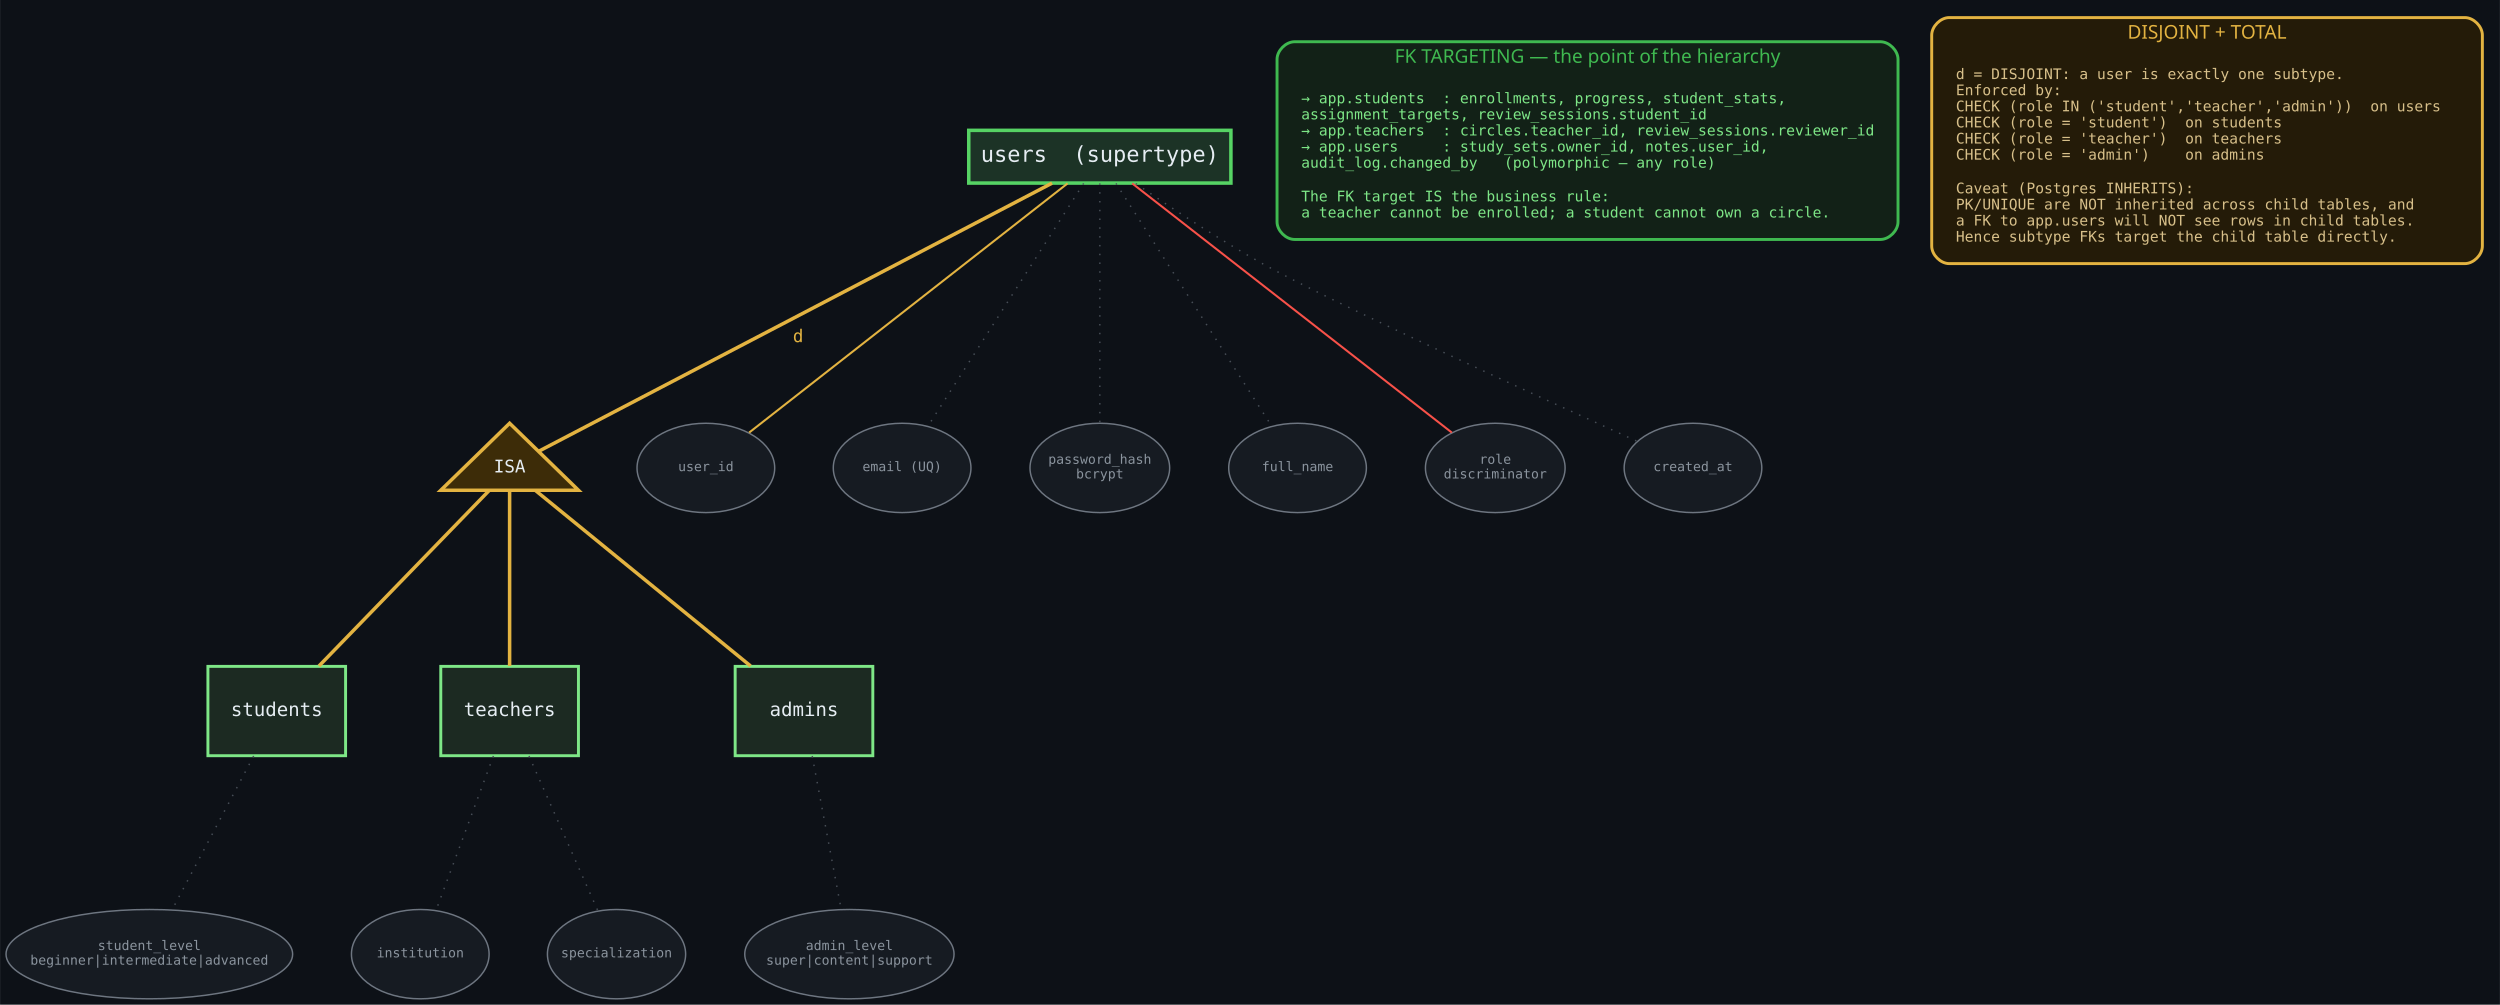
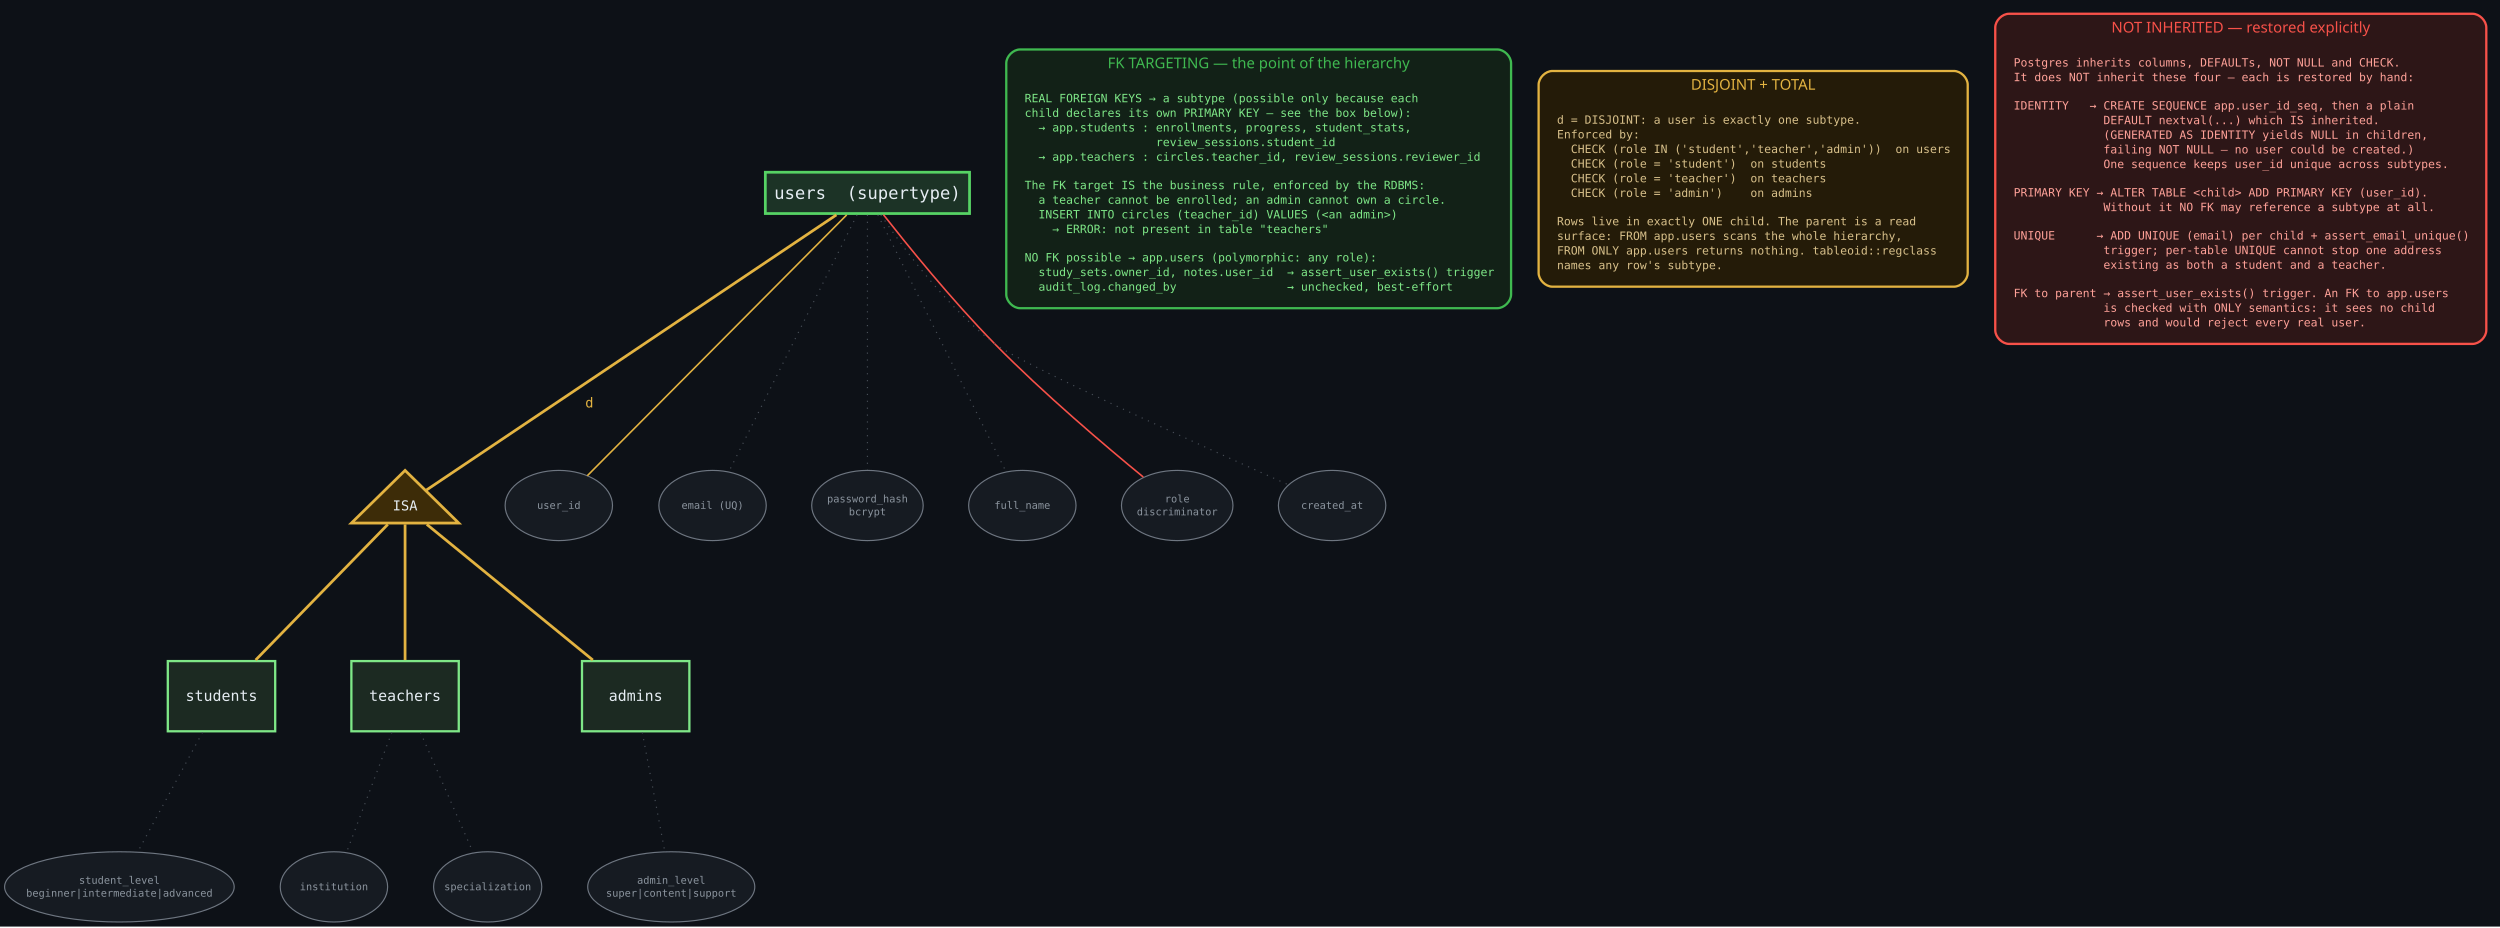
- <svg xmlns="http://www.w3.org/2000/svg" width="1707pt" height="686pt" viewBox="0.00 0.00 1706.93 686.00">
-   <g id="graph0" class="graph" transform="scale(1 1) rotate(0) translate(4 682)">
-     <polygon fill="#0d1117" stroke="transparent" points="-4,4 -4,-682 1702.93,-682 1702.93,4 -4,4" />
+ <svg xmlns="http://www.w3.org/2000/svg" width="2179pt" height="808pt" viewBox="0.00 0.00 2179.00 808.00">
+   <g id="graph0" class="graph" transform="scale(1 1) rotate(0) translate(4 803.6)">
+     <polygon fill="#0d1117" stroke="none" points="-4,4 -4,-803.6 2175.06,-803.6 2175.06,4 -4,4" />
    <g id="clust1" class="cluster">
-       <path fill="#122117" stroke="#3fb950" stroke-width="2" d="M879.93,-518.5C879.93,-518.5 1279.93,-518.5 1279.93,-518.5 1285.93,-518.5 1291.93,-524.5 1291.93,-530.5 1291.93,-530.5 1291.93,-641.5 1291.93,-641.5 1291.93,-647.5 1285.93,-653.5 1279.93,-653.5 1279.93,-653.5 879.93,-653.5 879.93,-653.5 873.93,-653.5 867.93,-647.5 867.93,-641.5 867.93,-641.5 867.93,-530.5 867.93,-530.5 867.93,-524.5 873.93,-518.5 879.93,-518.5" />
-       <text text-anchor="middle" x="1079.93" y="-639.1" font-family="DejaVu Sans Mono Bold" font-size="13.00" fill="#3fb950">FK TARGETING — the point of the hierarchy</text>
+       <path fill="#122117" stroke="#3fb950" stroke-width="2" d="M885.06,-534.98C885.06,-534.98 1301.06,-534.98 1301.06,-534.98 1307.06,-534.98 1313.06,-540.98 1313.06,-546.98 1313.06,-546.98 1313.06,-748.48 1313.06,-748.48 1313.06,-754.48 1307.06,-760.48 1301.06,-760.48 1301.06,-760.48 885.06,-760.48 885.06,-760.48 879.06,-760.48 873.06,-754.48 873.06,-748.48 873.06,-748.48 873.06,-546.98 873.06,-546.98 873.06,-540.98 879.06,-534.98 885.06,-534.98" />
+       <text xml:space="preserve" text-anchor="middle" x="1093.06" y="-744.12" font-family="DejaVu Sans Mono Bold" font-size="13.00" fill="#3fb950">FK TARGETING — the point of the hierarchy</text>
    </g>
    <g id="clust2" class="cluster">
-       <path fill="#241b08" stroke="#e3b341" stroke-width="2" d="M1326.93,-502C1326.93,-502 1678.93,-502 1678.93,-502 1684.93,-502 1690.93,-508 1690.93,-514 1690.93,-514 1690.93,-658 1690.93,-658 1690.93,-664 1684.93,-670 1678.93,-670 1678.93,-670 1326.93,-670 1326.93,-670 1320.93,-670 1314.93,-664 1314.93,-658 1314.93,-658 1314.93,-514 1314.93,-514 1314.93,-508 1320.93,-502 1326.93,-502" />
-       <text text-anchor="middle" x="1502.93" y="-655.6" font-family="DejaVu Sans Mono Bold" font-size="13.00" fill="#e3b341">DISJOINT + TOTAL</text>
+       <path fill="#241b08" stroke="#e3b341" stroke-width="2" d="M1349.06,-553.73C1349.06,-553.73 1699.06,-553.73 1699.06,-553.73 1705.06,-553.73 1711.06,-559.73 1711.06,-565.73 1711.06,-565.73 1711.06,-729.73 1711.06,-729.73 1711.06,-735.73 1705.06,-741.73 1699.06,-741.73 1699.06,-741.73 1349.06,-741.73 1349.06,-741.73 1343.06,-741.73 1337.06,-735.73 1337.06,-729.73 1337.06,-729.73 1337.06,-565.73 1337.06,-565.73 1337.06,-559.73 1343.06,-553.73 1349.06,-553.73" />
+       <text xml:space="preserve" text-anchor="middle" x="1524.06" y="-725.38" font-family="DejaVu Sans Mono Bold" font-size="13.00" fill="#e3b341">DISJOINT + TOTAL</text>
+     </g>
+     <g id="clust3" class="cluster">
+       <path fill="#2d1617" stroke="#f85149" stroke-width="2" d="M1747.06,-503.85C1747.06,-503.85 2151.06,-503.85 2151.06,-503.85 2157.06,-503.85 2163.06,-509.85 2163.06,-515.85 2163.06,-515.85 2163.06,-779.6 2163.06,-779.6 2163.06,-785.6 2157.06,-791.6 2151.06,-791.6 2151.06,-791.6 1747.06,-791.6 1747.06,-791.6 1741.06,-791.6 1735.06,-785.6 1735.06,-779.6 1735.06,-779.6 1735.06,-515.85 1735.06,-515.85 1735.06,-509.85 1741.06,-503.85 1747.06,-503.85" />
+       <text xml:space="preserve" text-anchor="middle" x="1949.06" y="-775.25" font-family="DejaVu Sans Mono Bold" font-size="13.00" fill="#f85149">NOT INHERITED — restored explicitly</text>
    </g>
    <g id="node1" class="node">
-       <polygon fill="#1c3326" stroke="#56d364" stroke-width="2.4" points="836.43,-593 657.43,-593 657.43,-557 836.43,-557 836.43,-593" />
-       <text text-anchor="middle" x="746.93" y="-571.5" font-family="DejaVu Sans Mono" font-size="15.00" fill="#e6edf3">users  (supertype)</text>
+       <polygon fill="#1c3326" stroke="#56d364" stroke-width="2.4" points="841.06,-653.48 663.06,-653.48 663.06,-617.48 841.06,-617.48 841.06,-653.48" />
+       <text xml:space="preserve" text-anchor="middle" x="752.06" y="-630.23" font-family="DejaVu Sans Mono" font-size="15.00" fill="#e6edf3">users  (supertype)</text>
    </g>
    <g id="node2" class="node">
-       <polygon fill="#3d2c08" stroke="#e3b341" stroke-width="2.4" points="343.93,-393 296.93,-347.25 390.93,-347.25 343.93,-393" />
-       <text text-anchor="middle" x="343.93" y="-359.4" font-family="DejaVu Sans Mono" font-size="12.00" fill="#e6edf3">ISA</text>
+       <polygon fill="#3d2c08" stroke="#e3b341" stroke-width="2.4" points="349.06,-393.6 302.26,-347.7 395.86,-347.7 349.06,-393.6" />
+       <text xml:space="preserve" text-anchor="middle" x="349.06" y="-358.73" font-family="DejaVu Sans Mono" font-size="12.00" fill="#e6edf3">ISA</text>
    </g>
    <g id="edge11" class="edge">
-       <path fill="none" stroke="#e3b341" stroke-width="2.4" d="M714.29,-556.95C634.09,-515.06 429.17,-408.02 364.09,-374.03" />
-       <text text-anchor="middle" x="540.93" y="-448.4" font-family="DejaVu Sans Mono" font-size="12.00" fill="#e3b341">  d  </text>
+       <path fill="none" stroke="#e3b341" stroke-width="2.4" d="M724.99,-616.31C648.58,-565.02 432.54,-420.03 367.69,-376.5" />
+       <text xml:space="preserve" text-anchor="middle" x="509.67" y="-448.45" font-family="DejaVu Sans Mono" font-size="12.00" fill="#e3b341">  d  </text>
    </g>
    <g id="node6" class="node">
-       <ellipse fill="#161b22" stroke="#6e7681" cx="477.93" cy="-362.5" rx="47" ry="30.5" />
-       <text text-anchor="middle" x="477.93" y="-360.3" font-family="DejaVu Sans Mono" font-size="9.00" fill="#8b949e">user_id</text>
+       <ellipse fill="#161b22" stroke="#6e7681" cx="483.06" cy="-363" rx="46.8" ry="30.6" />
+       <text xml:space="preserve" text-anchor="middle" x="483.06" y="-360.07" font-family="DejaVu Sans Mono" font-size="9.00" fill="#8b949e">user_id</text>
    </g>
    <g id="edge1" class="edge">
-       <path fill="none" stroke="#e3b341" stroke-width="1.4" d="M724.91,-556.77C676.73,-519.07 561.89,-429.2 507.48,-386.63" />
+       <path fill="none" stroke="#e3b341" stroke-width="1.4" d="M733.99,-616.31C687.11,-569.17 561.49,-442.86 507.87,-388.94" />
    </g>
    <g id="node7" class="node">
-       <ellipse fill="#161b22" stroke="#6e7681" cx="611.93" cy="-362.5" rx="47" ry="30.5" />
-       <text text-anchor="middle" x="611.93" y="-360.3" font-family="DejaVu Sans Mono" font-size="9.00" fill="#8b949e">email (UQ)</text>
+       <ellipse fill="#161b22" stroke="#6e7681" cx="617.06" cy="-363" rx="46.8" ry="30.6" />
+       <text xml:space="preserve" text-anchor="middle" x="617.06" y="-360.07" font-family="DejaVu Sans Mono" font-size="9.00" fill="#8b949e">email (UQ)</text>
    </g>
    <g id="edge2" class="edge">
-       <path fill="none" stroke="#484f58" stroke-dasharray="1,5" d="M735.88,-556.77C712.52,-520.35 657.93,-435.23 629.63,-391.11" />
+       <path fill="none" stroke="#484f58" stroke-dasharray="1,5" d="M742.99,-616.31C719.94,-570.11 658.94,-447.9 631.18,-392.28" />
    </g>
    <g id="node8" class="node">
-       <ellipse fill="#161b22" stroke="#6e7681" cx="746.93" cy="-362.5" rx="47.68" ry="30.5" />
-       <text text-anchor="middle" x="746.93" y="-365.3" font-family="DejaVu Sans Mono" font-size="9.00" fill="#8b949e">password_hash</text>
-       <text text-anchor="middle" x="746.93" y="-355.3" font-family="DejaVu Sans Mono" font-size="9.00" fill="#8b949e">bcrypt</text>
+       <ellipse fill="#161b22" stroke="#6e7681" cx="752.06" cy="-363" rx="48.59" ry="30.6" />
+       <text xml:space="preserve" text-anchor="middle" x="752.06" y="-365.7" font-family="DejaVu Sans Mono" font-size="9.00" fill="#8b949e">password_hash</text>
+       <text xml:space="preserve" text-anchor="middle" x="752.06" y="-354.45" font-family="DejaVu Sans Mono" font-size="9.00" fill="#8b949e">bcrypt</text>
    </g>
    <g id="edge3" class="edge">
-       <path fill="none" stroke="#484f58" stroke-dasharray="1,5" d="M746.93,-556.77C746.93,-520.93 746.93,-437.97 746.93,-393.28" />
+       <path fill="none" stroke="#484f58" stroke-dasharray="1,5" d="M752.06,-616.31C752.06,-570.59 752.06,-450.4 752.06,-394.01" />
    </g>
    <g id="node9" class="node">
-       <ellipse fill="#161b22" stroke="#6e7681" cx="881.93" cy="-362.5" rx="47" ry="30.5" />
-       <text text-anchor="middle" x="881.93" y="-360.3" font-family="DejaVu Sans Mono" font-size="9.00" fill="#8b949e">full_name</text>
+       <ellipse fill="#161b22" stroke="#6e7681" cx="887.06" cy="-363" rx="46.8" ry="30.6" />
+       <text xml:space="preserve" text-anchor="middle" x="887.06" y="-360.07" font-family="DejaVu Sans Mono" font-size="9.00" fill="#8b949e">full_name</text>
    </g>
    <g id="edge4" class="edge">
-       <path fill="none" stroke="#484f58" stroke-dasharray="1,5" d="M757.97,-556.77C781.34,-520.35 835.92,-435.23 864.22,-391.11" />
+       <path fill="none" stroke="#484f58" stroke-dasharray="1,5" d="M761.13,-616.31C784.19,-570.11 845.18,-447.9 872.95,-392.28" />
    </g>
    <g id="node10" class="node">
-       <ellipse fill="#161b22" stroke="#6e7681" cx="1016.93" cy="-362.5" rx="47.68" ry="30.5" />
-       <text text-anchor="middle" x="1016.93" y="-365.3" font-family="DejaVu Sans Mono" font-size="9.00" fill="#8b949e">role</text>
-       <text text-anchor="middle" x="1016.93" y="-355.3" font-family="DejaVu Sans Mono" font-size="9.00" fill="#8b949e">discriminator</text>
+       <ellipse fill="#161b22" stroke="#6e7681" cx="1022.06" cy="-363" rx="48.59" ry="30.6" />
+       <text xml:space="preserve" text-anchor="middle" x="1022.06" y="-365.7" font-family="DejaVu Sans Mono" font-size="9.00" fill="#8b949e">role</text>
+       <text xml:space="preserve" text-anchor="middle" x="1022.06" y="-354.45" font-family="DejaVu Sans Mono" font-size="9.00" fill="#8b949e">discriminator</text>
    </g>
    <g id="edge5" class="edge">
-       <path fill="none" stroke="#f85149" stroke-width="1.4" d="M769.02,-556.77C817.38,-519.07 932.65,-429.2 987.26,-386.63" />
+       <path fill="none" stroke="#f85149" stroke-width="1.4" d="M766.01,-616.44C786.33,-590.57 825.72,-541.84 863.06,-503.85 905.71,-460.46 959.67,-414.72 992.49,-387.81" />
    </g>
    <g id="node11" class="node">
-       <ellipse fill="#161b22" stroke="#6e7681" cx="1151.93" cy="-362.5" rx="47" ry="30.5" />
-       <text text-anchor="middle" x="1151.93" y="-360.3" font-family="DejaVu Sans Mono" font-size="9.00" fill="#8b949e">created_at</text>
+       <ellipse fill="#161b22" stroke="#6e7681" cx="1157.06" cy="-363" rx="46.8" ry="30.6" />
+       <text xml:space="preserve" text-anchor="middle" x="1157.06" y="-360.07" font-family="DejaVu Sans Mono" font-size="9.00" fill="#8b949e">created_at</text>
    </g>
    <g id="edge6" class="edge">
-       <path fill="none" stroke="#484f58" stroke-dasharray="1,5" d="M771.46,-556.71C793.57,-541.47 827.22,-519.09 857.93,-502 905.01,-475.8 1045.49,-411.6 1113.8,-380.68" />
+       <path fill="none" stroke="#484f58" stroke-dasharray="1,5" d="M763.76,-616.31C782.13,-588.95 820.11,-536.85 863.06,-503.85 884.94,-487.04 1044.47,-414.52 1118.95,-381.05" />
    </g>
    <g id="node3" class="node">
-       <polygon fill="#1c2a22" stroke="#7ee787" stroke-width="2" points="231.93,-227 137.93,-227 137.93,-166 231.93,-166 231.93,-227" />
-       <text text-anchor="middle" x="184.93" y="-193.1" font-family="DejaVu Sans Mono" font-size="13.00" fill="#e6edf3">students</text>
+       <polygon fill="#1c2a22" stroke="#7ee787" stroke-width="2" points="235.86,-227.4 142.26,-227.4 142.26,-166.2 235.86,-166.2 235.86,-227.4" />
+       <text xml:space="preserve" text-anchor="middle" x="189.06" y="-192.7" font-family="DejaVu Sans Mono" font-size="13.00" fill="#e6edf3">students</text>
    </g>
    <g id="edge12" class="edge">
-       <path fill="none" stroke="#e3b341" stroke-width="2.4" d="M330.09,-347.23C304.25,-320.58 248.16,-262.73 213.76,-227.25" />
+       <path fill="none" stroke="#e3b341" stroke-width="2.4" d="M334.01,-346.55C307.72,-319.57 252.97,-263.38 218.79,-228.31" />
    </g>
    <g id="node4" class="node">
-       <polygon fill="#1c2a22" stroke="#7ee787" stroke-width="2" points="390.93,-227 296.93,-227 296.93,-166 390.93,-166 390.93,-227" />
-       <text text-anchor="middle" x="343.93" y="-193.1" font-family="DejaVu Sans Mono" font-size="13.00" fill="#e6edf3">teachers</text>
+       <polygon fill="#1c2a22" stroke="#7ee787" stroke-width="2" points="395.86,-227.4 302.26,-227.4 302.26,-166.2 395.86,-166.2 395.86,-227.4" />
+       <text xml:space="preserve" text-anchor="middle" x="349.06" y="-192.7" font-family="DejaVu Sans Mono" font-size="13.00" fill="#e6edf3">teachers</text>
    </g>
    <g id="edge13" class="edge">
-       <path fill="none" stroke="#e3b341" stroke-width="2.4" d="M343.93,-347.23C343.93,-320.58 343.93,-262.73 343.93,-227.25" />
+       <path fill="none" stroke="#e3b341" stroke-width="2.4" d="M349.06,-346.55C349.06,-319.57 349.06,-263.38 349.06,-228.31" />
    </g>
    <g id="node5" class="node">
-       <polygon fill="#1c2a22" stroke="#7ee787" stroke-width="2" points="591.93,-227 497.93,-227 497.93,-166 591.93,-166 591.93,-227" />
-       <text text-anchor="middle" x="544.93" y="-193.1" font-family="DejaVu Sans Mono" font-size="13.00" fill="#e6edf3">admins</text>
+       <polygon fill="#1c2a22" stroke="#7ee787" stroke-width="2" points="596.86,-227.4 503.26,-227.4 503.26,-166.2 596.86,-166.2 596.86,-227.4" />
+       <text xml:space="preserve" text-anchor="middle" x="550.06" y="-192.7" font-family="DejaVu Sans Mono" font-size="13.00" fill="#e6edf3">admins</text>
    </g>
    <g id="edge14" class="edge">
-       <path fill="none" stroke="#e3b341" stroke-width="2.4" d="M361.41,-347.23C394.08,-320.58 464.98,-262.73 508.47,-227.25" />
+       <path fill="none" stroke="#e3b341" stroke-width="2.4" d="M367.97,-346.55C401,-319.57 469.78,-263.38 512.71,-228.31" />
    </g>
    <g id="node12" class="node">
-       <ellipse fill="#161b22" stroke="#6e7681" cx="97.93" cy="-30.5" rx="97.85" ry="30.5" />
-       <text text-anchor="middle" x="97.93" y="-33.3" font-family="DejaVu Sans Mono" font-size="9.00" fill="#8b949e">student_level</text>
-       <text text-anchor="middle" x="97.93" y="-23.3" font-family="DejaVu Sans Mono" font-size="9.00" fill="#8b949e">beginner|intermediate|advanced</text>
+       <ellipse fill="#161b22" stroke="#6e7681" cx="100.06" cy="-30.6" rx="100.06" ry="30.6" />
+       <text xml:space="preserve" text-anchor="middle" x="100.06" y="-33.3" font-family="DejaVu Sans Mono" font-size="9.00" fill="#8b949e">student_level</text>
+       <text xml:space="preserve" text-anchor="middle" x="100.06" y="-22.05" font-family="DejaVu Sans Mono" font-size="9.00" fill="#8b949e">beginner|intermediate|advanced</text>
    </g>
    <g id="edge7" class="edge">
-       <path fill="none" stroke="#484f58" stroke-dasharray="1,5" d="M169.17,-165.8C153.35,-135.99 129.14,-90.34 113.42,-60.7" />
+       <path fill="none" stroke="#484f58" stroke-dasharray="1,5" d="M172.53,-165.3C156.39,-135.53 132.01,-90.53 116.06,-61.11" />
    </g>
    <g id="node13" class="node">
-       <ellipse fill="#161b22" stroke="#6e7681" cx="282.93" cy="-30.5" rx="47" ry="30.5" />
-       <text text-anchor="middle" x="282.93" y="-28.3" font-family="DejaVu Sans Mono" font-size="9.00" fill="#8b949e">institution</text>
+       <ellipse fill="#161b22" stroke="#6e7681" cx="287.06" cy="-30.6" rx="46.8" ry="30.6" />
+       <text xml:space="preserve" text-anchor="middle" x="287.06" y="-27.67" font-family="DejaVu Sans Mono" font-size="9.00" fill="#8b949e">institution</text>
    </g>
    <g id="edge8" class="edge">
-       <path fill="none" stroke="#484f58" stroke-dasharray="1,5" d="M332.88,-165.8C321.76,-135.89 304.71,-90.06 293.69,-60.43" />
+       <path fill="none" stroke="#484f58" stroke-dasharray="1,5" d="M337.55,-165.3C326.27,-135.44 309.21,-90.25 298.1,-60.83" />
    </g>
    <g id="node14" class="node">
-       <ellipse fill="#161b22" stroke="#6e7681" cx="416.93" cy="-30.5" rx="47.19" ry="30.5" />
-       <text text-anchor="middle" x="416.93" y="-28.3" font-family="DejaVu Sans Mono" font-size="9.00" fill="#8b949e">specialization</text>
+       <ellipse fill="#161b22" stroke="#6e7681" cx="421.06" cy="-30.6" rx="47.14" ry="30.6" />
+       <text xml:space="preserve" text-anchor="middle" x="421.06" y="-27.67" font-family="DejaVu Sans Mono" font-size="9.00" fill="#8b949e">specialization</text>
    </g>
    <g id="edge9" class="edge">
-       <path fill="none" stroke="#484f58" stroke-dasharray="1,5" d="M357.15,-165.8C370.5,-135.8 390.99,-89.77 404.17,-60.15" />
+       <path fill="none" stroke="#484f58" stroke-dasharray="1,5" d="M362.44,-165.3C375.57,-135.34 395.47,-89.97 408.36,-60.56" />
    </g>
    <g id="node15" class="node">
-       <ellipse fill="#161b22" stroke="#6e7681" cx="575.93" cy="-30.5" rx="71.45" ry="30.5" />
-       <text text-anchor="middle" x="575.93" y="-33.3" font-family="DejaVu Sans Mono" font-size="9.00" fill="#8b949e">admin_level</text>
-       <text text-anchor="middle" x="575.93" y="-23.3" font-family="DejaVu Sans Mono" font-size="9.00" fill="#8b949e">super|content|support</text>
+       <ellipse fill="#161b22" stroke="#6e7681" cx="581.06" cy="-30.6" rx="72.81" ry="30.6" />
+       <text xml:space="preserve" text-anchor="middle" x="581.06" y="-33.3" font-family="DejaVu Sans Mono" font-size="9.00" fill="#8b949e">admin_level</text>
+       <text xml:space="preserve" text-anchor="middle" x="581.06" y="-22.05" font-family="DejaVu Sans Mono" font-size="9.00" fill="#8b949e">super|content|support</text>
    </g>
    <g id="edge10" class="edge">
-       <path fill="none" stroke="#484f58" stroke-dasharray="1,5" d="M550.54,-165.8C556.16,-136.08 564.75,-90.62 570.35,-60.98" />
+       <path fill="none" stroke="#484f58" stroke-dasharray="1,5" d="M555.82,-165.3C561.42,-135.62 569.88,-90.81 575.44,-61.38" />
    </g>
    <g id="node16" class="node">
-       <polygon fill="transparent" stroke="transparent" points="1283.43,-623.5 876.43,-623.5 876.43,-526.5 1283.43,-526.5 1283.43,-623.5" />
-       <text text-anchor="start" x="884.43" y="-611.5" font-family="DejaVu Sans Mono" font-size="10.00" fill="#7ee787">→ app.students  : enrollments, progress, student_stats,</text>
-       <text text-anchor="start" x="884.43" y="-600.5" font-family="DejaVu Sans Mono" font-size="10.00" fill="#7ee787">                  assignment_targets, review_sessions.student_id</text>
-       <text text-anchor="start" x="884.43" y="-589.5" font-family="DejaVu Sans Mono" font-size="10.00" fill="#7ee787">→ app.teachers  : circles.teacher_id, review_sessions.reviewer_id</text>
-       <text text-anchor="start" x="884.43" y="-578.5" font-family="DejaVu Sans Mono" font-size="10.00" fill="#7ee787">→ app.users     : study_sets.owner_id, notes.user_id,</text>
-       <text text-anchor="start" x="884.43" y="-567.5" font-family="DejaVu Sans Mono" font-size="10.00" fill="#7ee787">                  audit_log.changed_by   (polymorphic — any role)</text>
-       <text text-anchor="start" x="884.43" y="-544.5" font-family="DejaVu Sans Mono" font-size="10.00" fill="#7ee787">The FK target IS the business rule:</text>
-       <text text-anchor="start" x="884.43" y="-533.5" font-family="DejaVu Sans Mono" font-size="10.00" fill="#7ee787">  a teacher cannot be enrolled; a student cannot own a circle.</text>
+       <polygon fill="none" stroke="none" points="1305.06,-727.98 881.06,-727.98 881.06,-542.98 1305.06,-542.98 1305.06,-727.98" />
+       <text xml:space="preserve" text-anchor="start" x="889.06" y="-714.48" font-family="DejaVu Sans Mono" font-size="10.00" fill="#7ee787">REAL FOREIGN KEYS → a subtype (possible only because each</text>
+       <text xml:space="preserve" text-anchor="start" x="889.06" y="-701.73" font-family="DejaVu Sans Mono" font-size="10.00" fill="#7ee787">child declares its own PRIMARY KEY — see the box below):</text>
+       <text xml:space="preserve" text-anchor="start" x="889.06" y="-688.98" font-family="DejaVu Sans Mono" font-size="10.00" fill="#7ee787">  → app.students : enrollments, progress, student_stats,</text>
+       <text xml:space="preserve" text-anchor="start" x="889.06" y="-676.23" font-family="DejaVu Sans Mono" font-size="10.00" fill="#7ee787">                   review_sessions.student_id</text>
+       <text xml:space="preserve" text-anchor="start" x="889.06" y="-663.48" font-family="DejaVu Sans Mono" font-size="10.00" fill="#7ee787">  → app.teachers : circles.teacher_id, review_sessions.reviewer_id</text>
+       <text xml:space="preserve" text-anchor="start" x="889.06" y="-638.73" font-family="DejaVu Sans Mono" font-size="10.00" fill="#7ee787">The FK target IS the business rule, enforced by the RDBMS:</text>
+       <text xml:space="preserve" text-anchor="start" x="889.06" y="-625.98" font-family="DejaVu Sans Mono" font-size="10.00" fill="#7ee787">  a teacher cannot be enrolled; an admin cannot own a circle.</text>
+       <text xml:space="preserve" text-anchor="start" x="889.06" y="-613.23" font-family="DejaVu Sans Mono" font-size="10.00" fill="#7ee787">  INSERT INTO circles (teacher_id) VALUES (&lt;an admin&gt;)</text>
+       <text xml:space="preserve" text-anchor="start" x="889.06" y="-600.48" font-family="DejaVu Sans Mono" font-size="10.00" fill="#7ee787">    → ERROR: not present in table "teachers"</text>
+       <text xml:space="preserve" text-anchor="start" x="889.06" y="-575.73" font-family="DejaVu Sans Mono" font-size="10.00" fill="#7ee787">NO FK possible → app.users (polymorphic: any role):</text>
+       <text xml:space="preserve" text-anchor="start" x="889.06" y="-562.98" font-family="DejaVu Sans Mono" font-size="10.00" fill="#7ee787">  study_sets.owner_id, notes.user_id  → assert_user_exists() trigger</text>
+       <text xml:space="preserve" text-anchor="start" x="889.06" y="-550.23" font-family="DejaVu Sans Mono" font-size="10.00" fill="#7ee787">  audit_log.changed_by                → unchecked, best-effort</text>
    </g>
    <g id="node17" class="node">
-       <polygon fill="transparent" stroke="transparent" points="1682.43,-640 1323.43,-640 1323.43,-510 1682.43,-510 1682.43,-640" />
-       <text text-anchor="start" x="1331.43" y="-628" font-family="DejaVu Sans Mono" font-size="10.00" fill="#d8c08a">d = DISJOINT: a user is exactly one subtype.</text>
-       <text text-anchor="start" x="1331.43" y="-617" font-family="DejaVu Sans Mono" font-size="10.00" fill="#d8c08a">Enforced by:</text>
-       <text text-anchor="start" x="1331.43" y="-606" font-family="DejaVu Sans Mono" font-size="10.00" fill="#d8c08a">  CHECK (role IN ('student','teacher','admin'))  on users</text>
-       <text text-anchor="start" x="1331.43" y="-595" font-family="DejaVu Sans Mono" font-size="10.00" fill="#d8c08a">  CHECK (role = 'student')  on students</text>
-       <text text-anchor="start" x="1331.43" y="-584" font-family="DejaVu Sans Mono" font-size="10.00" fill="#d8c08a">  CHECK (role = 'teacher')  on teachers</text>
-       <text text-anchor="start" x="1331.43" y="-573" font-family="DejaVu Sans Mono" font-size="10.00" fill="#d8c08a">  CHECK (role = 'admin')    on admins</text>
-       <text text-anchor="start" x="1331.43" y="-550" font-family="DejaVu Sans Mono" font-size="10.00" fill="#d8c08a">Caveat (Postgres INHERITS):</text>
-       <text text-anchor="start" x="1331.43" y="-539" font-family="DejaVu Sans Mono" font-size="10.00" fill="#d8c08a">  PK/UNIQUE are NOT inherited across child tables, and</text>
-       <text text-anchor="start" x="1331.43" y="-528" font-family="DejaVu Sans Mono" font-size="10.00" fill="#d8c08a">  a FK to app.users will NOT see rows in child tables.</text>
-       <text text-anchor="start" x="1331.43" y="-517" font-family="DejaVu Sans Mono" font-size="10.00" fill="#d8c08a">  Hence subtype FKs target the child table directly.</text>
+       <polygon fill="none" stroke="none" points="1703.06,-709.23 1345.06,-709.23 1345.06,-561.73 1703.06,-561.73 1703.06,-709.23" />
+       <text xml:space="preserve" text-anchor="start" x="1353.06" y="-695.73" font-family="DejaVu Sans Mono" font-size="10.00" fill="#d8c08a">d = DISJOINT: a user is exactly one subtype.</text>
+       <text xml:space="preserve" text-anchor="start" x="1353.06" y="-682.98" font-family="DejaVu Sans Mono" font-size="10.00" fill="#d8c08a">Enforced by:</text>
+       <text xml:space="preserve" text-anchor="start" x="1353.06" y="-670.23" font-family="DejaVu Sans Mono" font-size="10.00" fill="#d8c08a">  CHECK (role IN ('student','teacher','admin'))  on users</text>
+       <text xml:space="preserve" text-anchor="start" x="1353.06" y="-657.48" font-family="DejaVu Sans Mono" font-size="10.00" fill="#d8c08a">  CHECK (role = 'student')  on students</text>
+       <text xml:space="preserve" text-anchor="start" x="1353.06" y="-644.73" font-family="DejaVu Sans Mono" font-size="10.00" fill="#d8c08a">  CHECK (role = 'teacher')  on teachers</text>
+       <text xml:space="preserve" text-anchor="start" x="1353.06" y="-631.98" font-family="DejaVu Sans Mono" font-size="10.00" fill="#d8c08a">  CHECK (role = 'admin')    on admins</text>
+       <text xml:space="preserve" text-anchor="start" x="1353.06" y="-607.23" font-family="DejaVu Sans Mono" font-size="10.00" fill="#d8c08a">Rows live in exactly ONE child. The parent is a read</text>
+       <text xml:space="preserve" text-anchor="start" x="1353.06" y="-594.48" font-family="DejaVu Sans Mono" font-size="10.00" fill="#d8c08a">surface: FROM app.users scans the whole hierarchy,</text>
+       <text xml:space="preserve" text-anchor="start" x="1353.06" y="-581.73" font-family="DejaVu Sans Mono" font-size="10.00" fill="#d8c08a">FROM ONLY app.users returns nothing. tableoid::regclass</text>
+       <text xml:space="preserve" text-anchor="start" x="1353.06" y="-568.98" font-family="DejaVu Sans Mono" font-size="10.00" fill="#d8c08a">names any row's subtype.</text>
+     </g>
+     <g id="node18" class="node">
+       <polygon fill="none" stroke="none" points="2155.06,-759.1 1743.06,-759.1 1743.06,-511.85 2155.06,-511.85 2155.06,-759.1" />
+       <text xml:space="preserve" text-anchor="start" x="1751.06" y="-745.6" font-family="DejaVu Sans Mono" font-size="10.00" fill="#ffa198">Postgres inherits columns, DEFAULTs, NOT NULL and CHECK.</text>
+       <text xml:space="preserve" text-anchor="start" x="1751.06" y="-732.85" font-family="DejaVu Sans Mono" font-size="10.00" fill="#ffa198">It does NOT inherit these four — each is restored by hand:</text>
+       <text xml:space="preserve" text-anchor="start" x="1751.06" y="-708.1" font-family="DejaVu Sans Mono" font-size="10.00" fill="#ffa198">IDENTITY   → CREATE SEQUENCE app.user_id_seq, then a plain</text>
+       <text xml:space="preserve" text-anchor="start" x="1751.06" y="-695.35" font-family="DejaVu Sans Mono" font-size="10.00" fill="#ffa198">             DEFAULT nextval(...) which IS inherited.</text>
+       <text xml:space="preserve" text-anchor="start" x="1751.06" y="-682.6" font-family="DejaVu Sans Mono" font-size="10.00" fill="#ffa198">             (GENERATED AS IDENTITY yields NULL in children,</text>
+       <text xml:space="preserve" text-anchor="start" x="1751.06" y="-669.85" font-family="DejaVu Sans Mono" font-size="10.00" fill="#ffa198">             failing NOT NULL — no user could be created.)</text>
+       <text xml:space="preserve" text-anchor="start" x="1751.06" y="-657.1" font-family="DejaVu Sans Mono" font-size="10.00" fill="#ffa198">             One sequence keeps user_id unique across subtypes.</text>
+       <text xml:space="preserve" text-anchor="start" x="1751.06" y="-632.35" font-family="DejaVu Sans Mono" font-size="10.00" fill="#ffa198">PRIMARY KEY → ALTER TABLE &lt;child&gt; ADD PRIMARY KEY (user_id).</text>
+       <text xml:space="preserve" text-anchor="start" x="1751.06" y="-619.6" font-family="DejaVu Sans Mono" font-size="10.00" fill="#ffa198">             Without it NO FK may reference a subtype at all.</text>
+       <text xml:space="preserve" text-anchor="start" x="1751.06" y="-594.85" font-family="DejaVu Sans Mono" font-size="10.00" fill="#ffa198">UNIQUE      → ADD UNIQUE (email) per child + assert_email_unique()</text>
+       <text xml:space="preserve" text-anchor="start" x="1751.06" y="-582.1" font-family="DejaVu Sans Mono" font-size="10.00" fill="#ffa198">             trigger; per-table UNIQUE cannot stop one address</text>
+       <text xml:space="preserve" text-anchor="start" x="1751.06" y="-569.35" font-family="DejaVu Sans Mono" font-size="10.00" fill="#ffa198">             existing as both a student and a teacher.</text>
+       <text xml:space="preserve" text-anchor="start" x="1751.06" y="-544.6" font-family="DejaVu Sans Mono" font-size="10.00" fill="#ffa198">FK to parent → assert_user_exists() trigger. An FK to app.users</text>
+       <text xml:space="preserve" text-anchor="start" x="1751.06" y="-531.85" font-family="DejaVu Sans Mono" font-size="10.00" fill="#ffa198">             is checked with ONLY semantics: it sees no child</text>
+       <text xml:space="preserve" text-anchor="start" x="1751.06" y="-519.1" font-family="DejaVu Sans Mono" font-size="10.00" fill="#ffa198">             rows and would reject every real user.</text>
    </g>
  </g>
</svg>
